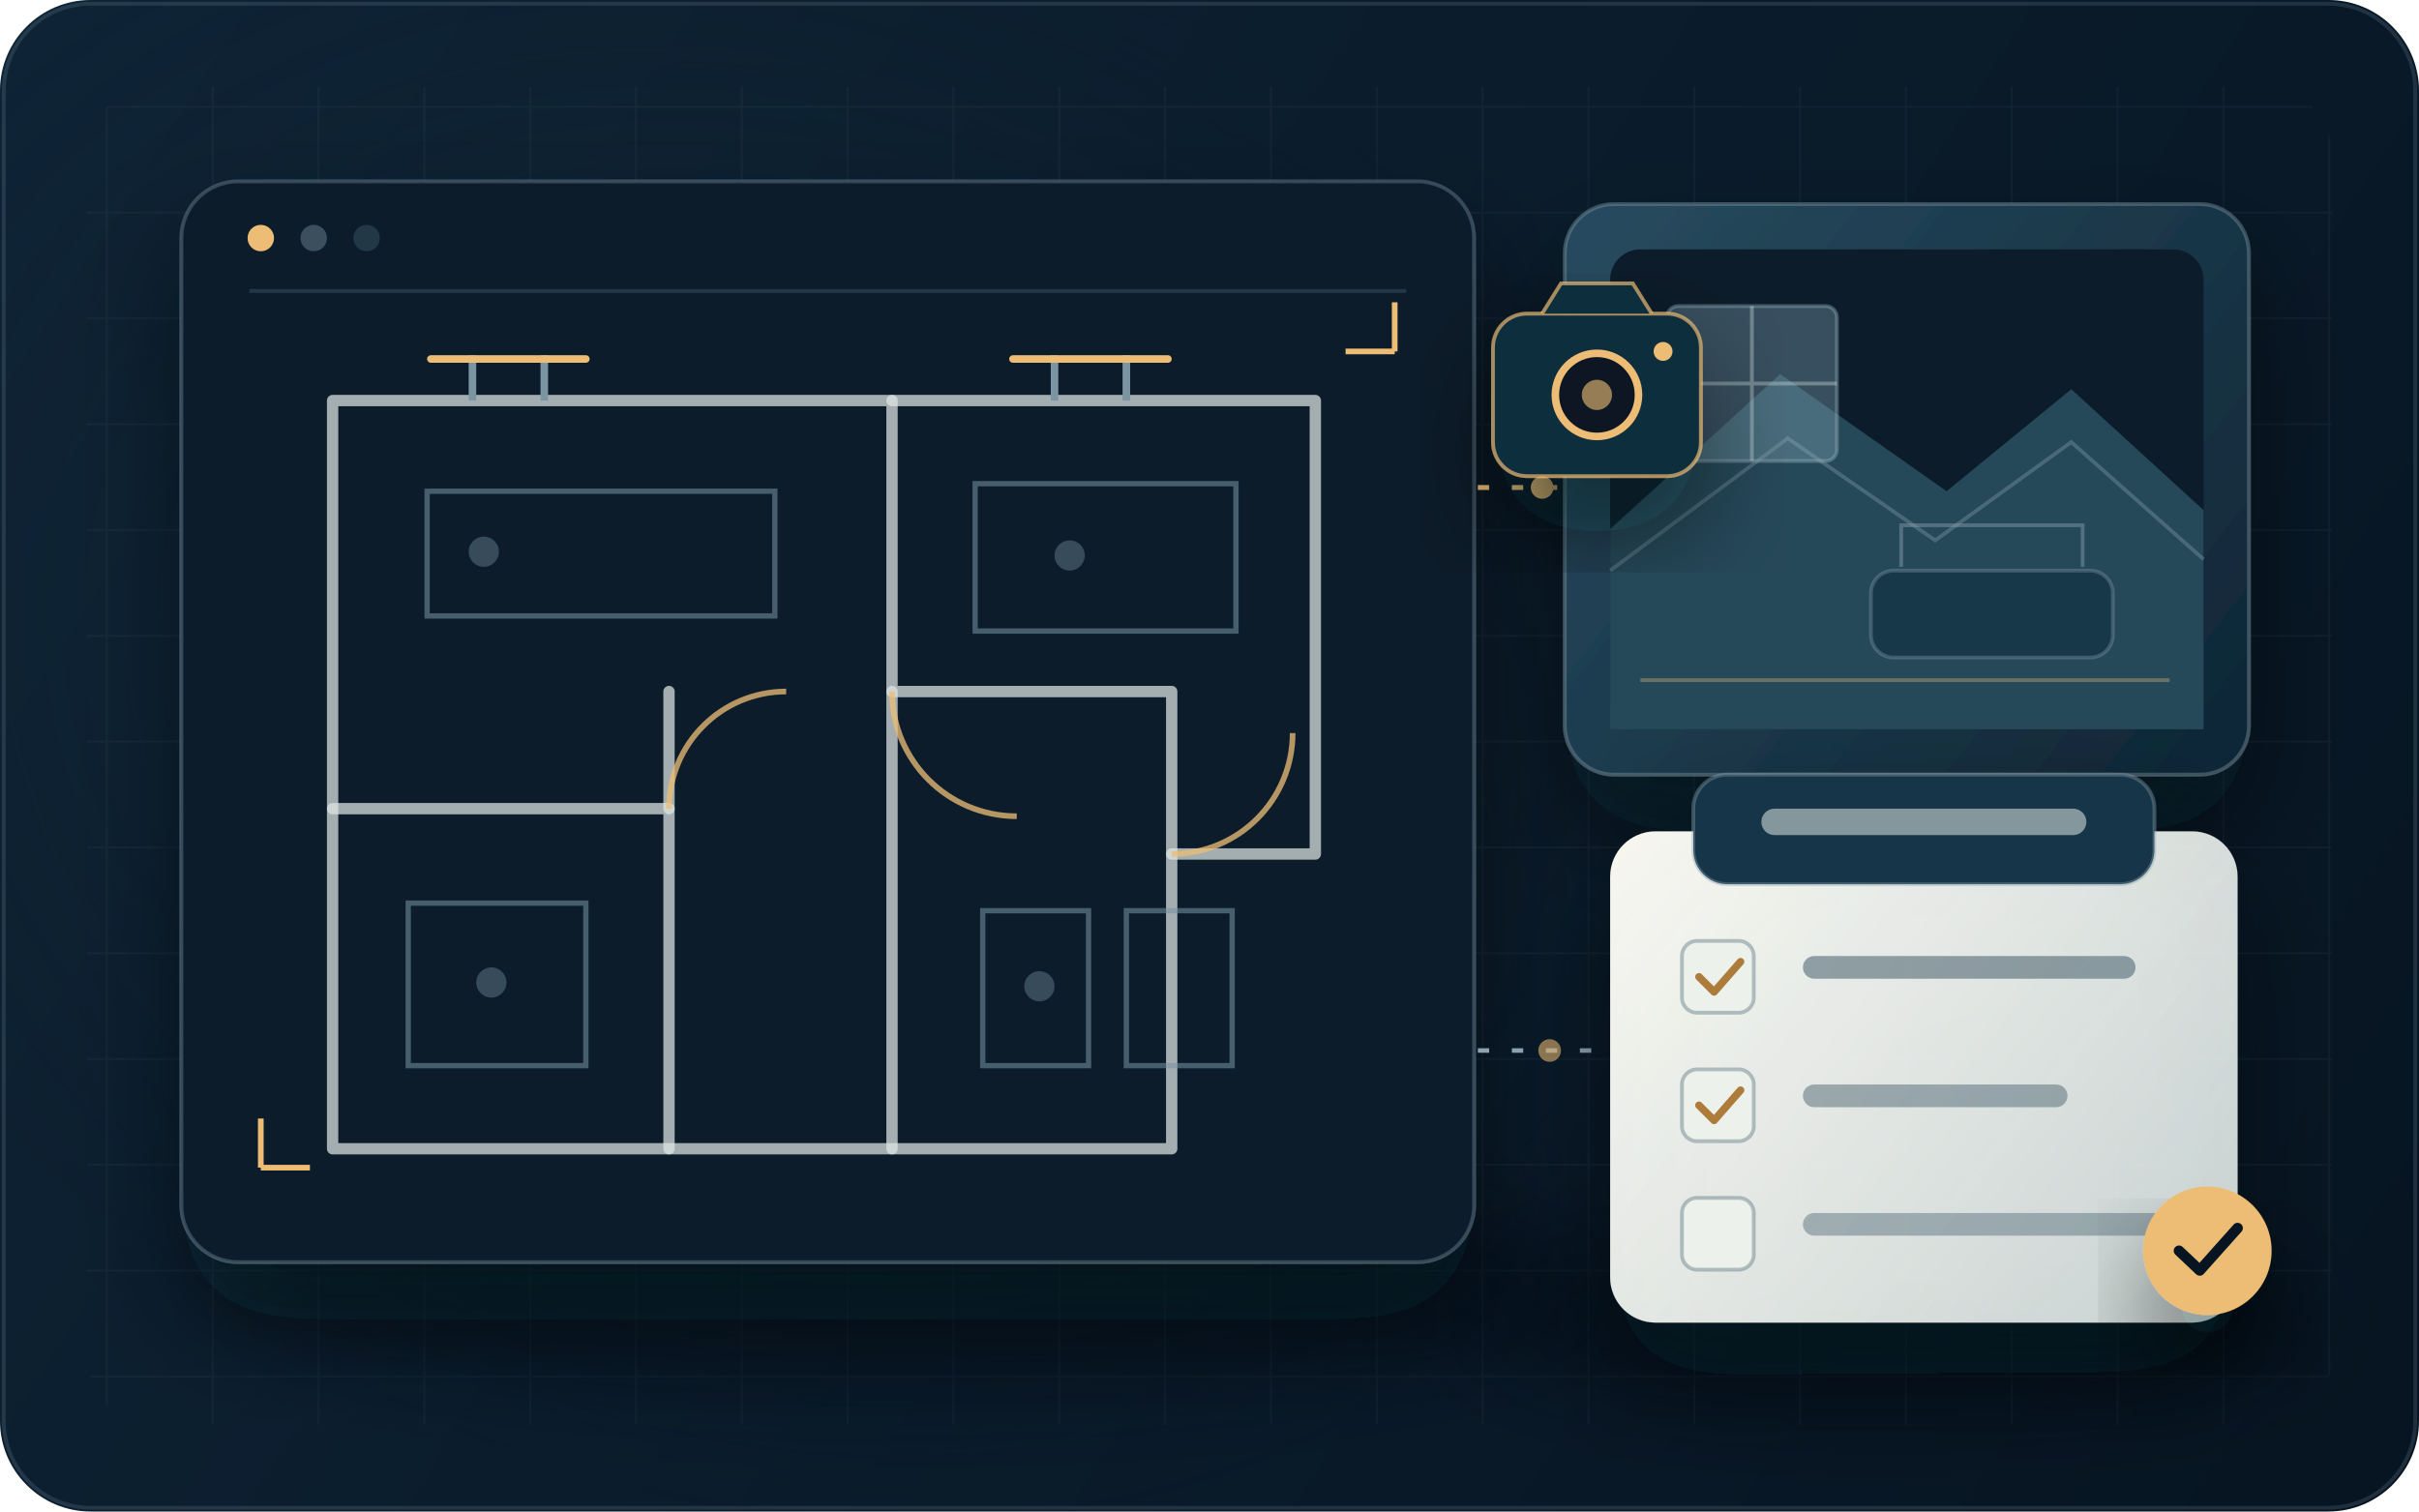
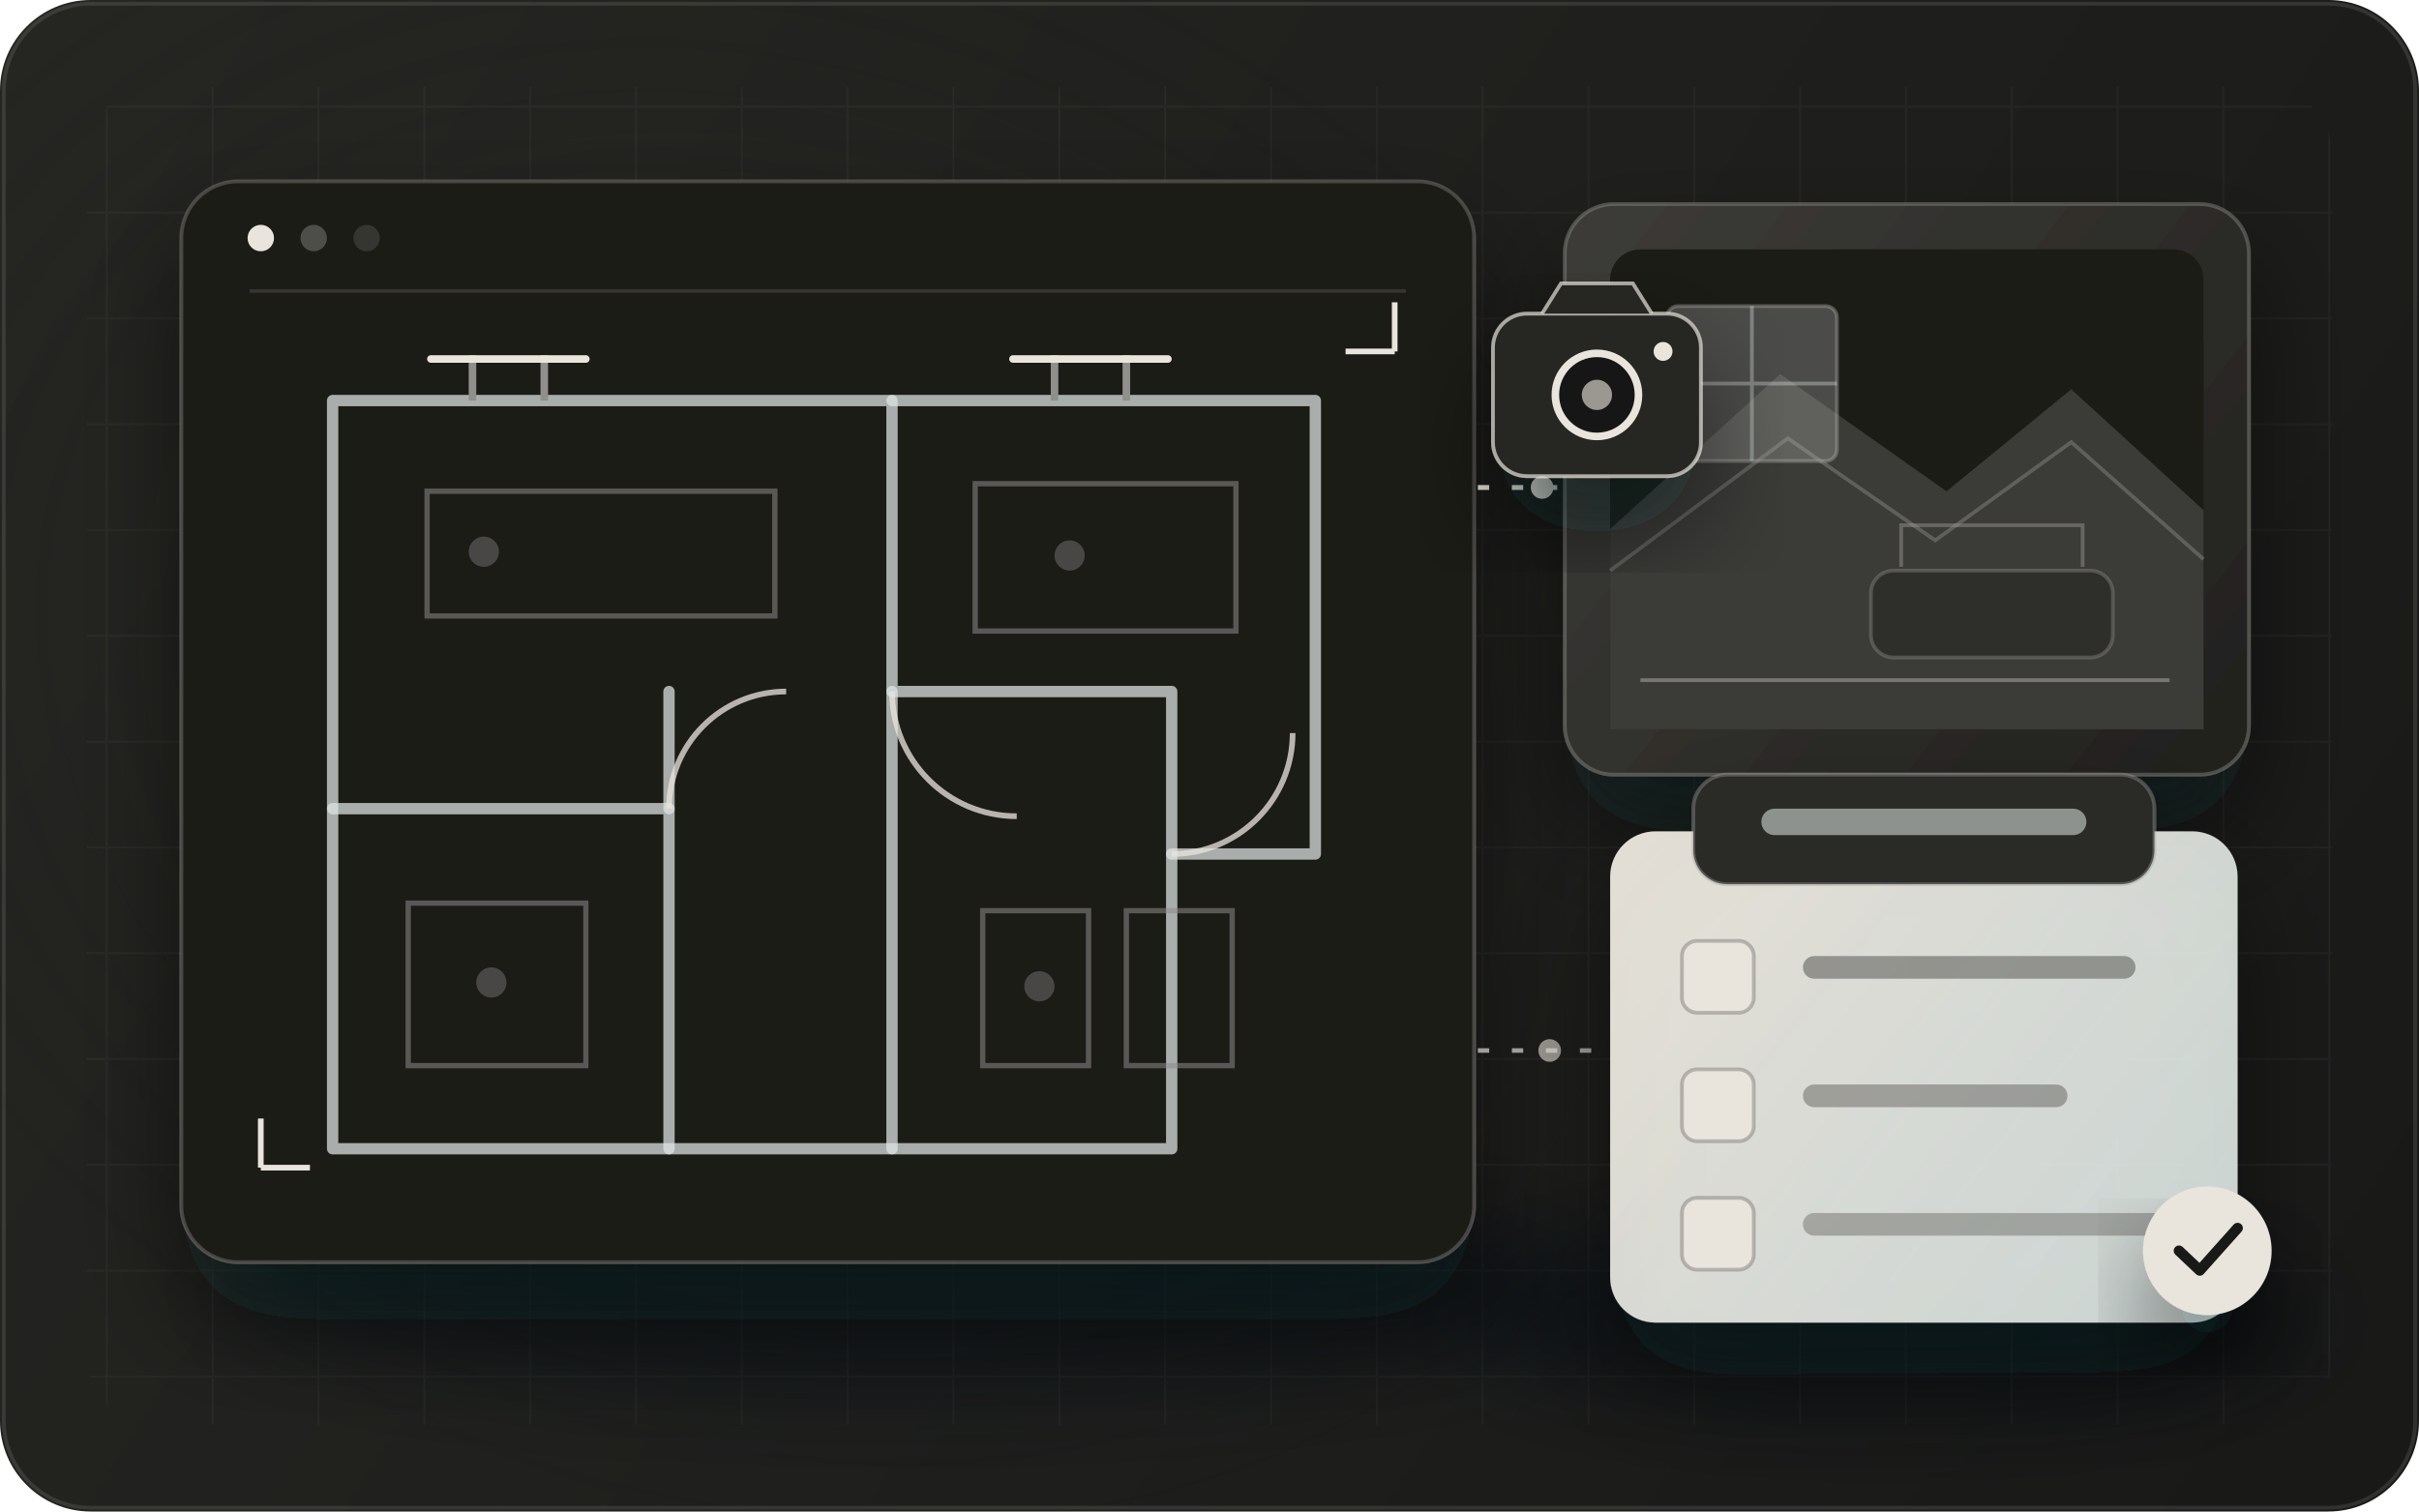
<svg xmlns="http://www.w3.org/2000/svg" viewBox="0 0 640 400" width="640" height="400" fill="none" focusable="false">
  <defs>
    <linearGradient id="imo-bg" x1="28" y1="15" x2="613" y2="390" gradientUnits="userSpaceOnUse">
-       <stop stop-color="#0e2335" />
-       <stop offset="1" stop-color="#071522" />
+       <stop stop-color="#252622" />
+       <stop offset="1" stop-color="#191918" />
    </linearGradient>
    <radialGradient id="imo-glow" cx="0" cy="0" r="1" gradientTransform="translate(202 187) rotate(21) scale(270 218)" gradientUnits="userSpaceOnUse">
-       <stop stop-color="#28495c" stop-opacity=".46" />
-       <stop offset="1" stop-color="#071522" stop-opacity="0" />
+       <stop stop-color="#3c3b38" stop-opacity=".46" />
+       <stop offset="1" stop-color="#191918" stop-opacity="0" />
    </radialGradient>
    <linearGradient id="imo-photo" x1="416" y1="66" x2="581" y2="195" gradientUnits="userSpaceOnUse">
-       <stop stop-color="#274a5e" />
-       <stop offset="1" stop-color="#102838" />
+       <stop stop-color="#3c3b38" />
+       <stop offset="1" stop-color="#23221f" />
    </linearGradient>
    <linearGradient id="imo-paper" x1="428" y1="228" x2="573" y2="344" gradientUnits="userSpaceOnUse">
-       <stop stop-color="#fffef8" stop-opacity=".96" />
+       <stop stop-color="#eae5dc" stop-opacity=".96" />
      <stop offset="1" stop-color="#dce5e3" stop-opacity=".9" />
    </linearGradient>
    <pattern id="imo-grid" width="28" height="28" patternUnits="userSpaceOnUse">
-       <path d="M28 0H0V28" stroke="#9ab1be" stroke-opacity=".055" />
+       <path d="M28 0H0V28" stroke="#adaca9" stroke-opacity=".055" />
    </pattern>
    <filter id="imo-shadow" x="-35%" y="-35%" width="175%" height="185%" color-interpolation-filters="sRGB">
      <feDropShadow dx="0" dy="15" stdDeviation="14" flood-color="#020912" flood-opacity=".5" />
    </filter>
    <filter id="imo-soft" x="-80%" y="-80%" width="260%" height="260%" color-interpolation-filters="sRGB">
      <feGaussianBlur stdDeviation="12" />
    </filter>
  </defs>
  <rect width="640" height="400" rx="24" fill="url(#imo-bg)" />
  <rect width="640" height="400" rx="24" fill="url(#imo-glow)" />
-   <rect x="1" y="1" width="638" height="398" rx="23" stroke="#8ea8b7" stroke-opacity=".18" />
+   <rect x="1" y="1" width="638" height="398" rx="23" stroke="#a4a3a0" stroke-opacity=".18" />
  <rect x="23" y="23" width="594" height="354" rx="18" fill="url(#imo-grid)" />
  <ellipse cx="240" cy="340" rx="181" ry="29" fill="#020912" fill-opacity=".4" filter="url(#imo-soft)" />
  <ellipse cx="500" cy="349" rx="113" ry="24" fill="#020912" fill-opacity=".4" filter="url(#imo-soft)" />
  <g filter="url(#imo-shadow)">
-     <rect x="48" y="48" width="342" height="286" rx="15" fill="#0a1d2c" stroke="#87a0ad" stroke-opacity=".34" />
-     <path d="M66 77H372" stroke="#718b99" stroke-opacity=".26" />
-     <circle cx="69" cy="63" r="3.5" fill="#edbc75" />
-     <circle cx="83" cy="63" r="3.5" fill="#8da5b3" fill-opacity=".38" />
-     <circle cx="97" cy="63" r="3.5" fill="#8da5b3" fill-opacity=".2" />
+     <rect x="48" y="48" width="342" height="286" rx="15" fill="#1b1a17" stroke="#9c9b98" stroke-opacity=".34" />
+     <path d="M66 77H372" stroke="#868582" stroke-opacity=".26" />
+     <circle cx="69" cy="63" r="3.5" fill="#eae5dc" />
+     <circle cx="83" cy="63" r="3.5" fill="#a1a09d" fill-opacity=".38" />
+     <circle cx="97" cy="63" r="3.5" fill="#a1a09d" fill-opacity=".2" />
    <g stroke="#dfe7e5" stroke-opacity=".72" stroke-width="3" stroke-linecap="round" stroke-linejoin="round">
      <path d="M88 106H236V183H310V304H88V106Z" />
      <path d="M236 106H348V226H310" />
      <path d="M88 214H177V304" />
      <path d="M177 183V214" />
      <path d="M236 183V304" />
    </g>
-     <g stroke="#7893a1" stroke-opacity=".55" stroke-width="1.4">
+     <g stroke="#8e8d8a" stroke-opacity=".55" stroke-width="1.4">
      <path d="M113 130H205V163H113V130Z" />
      <path d="M258 128H327V167H258V128Z" />
      <path d="M108 239H155V282H108V239Z" />
      <path d="M260 241H288V282H260V241Z" />
      <path d="M298 241H326V282H298V241Z" />
    </g>
-     <path d="M177 214A31 31 0 0 1 208 183" stroke="#edbc75" stroke-width="1.5" stroke-opacity=".76" />
-     <path d="M236 183A33 33 0 0 0 269 216" stroke="#edbc75" stroke-width="1.5" stroke-opacity=".76" />
-     <path d="M310 226A32 32 0 0 0 342 194" stroke="#edbc75" stroke-width="1.5" stroke-opacity=".76" />
-     <path d="M125 106V94M144 106V94M279 106V94M298 106V94" stroke="#7b95a2" stroke-width="2" />
-     <path d="M114 95H155M268 95H309" stroke="#edbc75" stroke-width="2" stroke-linecap="round" />
-     <g fill="#8da5b3" fill-opacity=".34">
+     <path d="M177 214A31 31 0 0 1 208 183" stroke="#eae5dc" stroke-width="1.5" stroke-opacity=".76" />
+     <path d="M236 183A33 33 0 0 0 269 216" stroke="#eae5dc" stroke-width="1.5" stroke-opacity=".76" />
+     <path d="M310 226A32 32 0 0 0 342 194" stroke="#eae5dc" stroke-width="1.5" stroke-opacity=".76" />
+     <path d="M125 106V94M144 106V94M279 106V94M298 106V94" stroke="#908f8c" stroke-width="2" />
+     <path d="M114 95H155M268 95H309" stroke="#eae5dc" stroke-width="2" stroke-linecap="round" />
+     <g fill="#a1a09d" fill-opacity=".34">
      <circle cx="128" cy="146" r="4" />
      <circle cx="283" cy="147" r="4" />
      <circle cx="130" cy="260" r="4" />
      <circle cx="275" cy="261" r="4" />
    </g>
-     <path d="M69 309H82M69 296V309" stroke="#edbc75" stroke-width="1.5" />
-     <path d="M369 93H356M369 80V93" stroke="#edbc75" stroke-width="1.5" />
+     <path d="M69 309H82M69 296V309" stroke="#eae5dc" stroke-width="1.5" />
+     <path d="M369 93H356M369 80V93" stroke="#eae5dc" stroke-width="1.5" />
  </g>
-   <path d="M391 129C407 129 411 129 421 129" stroke="#edbc75" stroke-width="1.3" stroke-dasharray="3 6" />
-   <path d="M391 278C406 278 413 278 425 278" stroke="#8da5b3" stroke-width="1.2" stroke-dasharray="3 6" />
-   <circle cx="408" cy="129" r="3" fill="#edbc75" />
-   <circle cx="410" cy="278" r="3" fill="#edbc75" fill-opacity=".6" />
+   <path d="M391 129C407 129 411 129 421 129" stroke="#eae5dc" stroke-width="1.3" stroke-dasharray="3 6" />
+   <path d="M391 278C406 278 413 278 425 278" stroke="#a1a09d" stroke-width="1.2" stroke-dasharray="3 6" />
+   <circle cx="408" cy="129" r="3" fill="#eae5dc" />
+   <circle cx="410" cy="278" r="3" fill="#eae5dc" fill-opacity=".6" />
  <g filter="url(#imo-shadow)">
-     <rect x="414" y="54" width="181" height="151" rx="13" fill="url(#imo-photo)" stroke="#87a0ad" stroke-opacity=".38" />
-     <rect x="426" y="66" width="157" height="127" rx="8" fill="#0a1d2c" />
-     <path d="M426 140L471 99L515 130L548 103L583 135V193H426V140Z" fill="#25485a" />
-     <path d="M426 151L473 116L512 143L548 117L583 148" stroke="#7893a1" stroke-opacity=".44" />
-     <rect x="441" y="81" width="45" height="41" rx="3" fill="#8fb3c1" fill-opacity=".34" stroke="#9ab3bd" stroke-opacity=".4" />
+     <rect x="414" y="54" width="181" height="151" rx="13" fill="url(#imo-photo)" stroke="#9c9b98" stroke-opacity=".38" />
+     <rect x="426" y="66" width="157" height="127" rx="8" fill="#1b1a17" />
+     <path d="M426 140L471 99L515 130L548 103L583 135V193H426V140Z" fill="#3b3a37" />
+     <path d="M426 151L473 116L512 143L548 117L583 148" stroke="#8e8d8a" stroke-opacity=".44" />
+     <rect x="441" y="81" width="45" height="41" rx="3" fill="#acaba8" fill-opacity=".34" stroke="#aeadaa" stroke-opacity=".4" />
    <path d="M463.5 81V122M441 101.5H486" stroke="#dce7e7" stroke-opacity=".36" />
-     <rect x="495" y="151" width="64" height="23" rx="6" fill="#17384a" stroke="#87a0ad" stroke-opacity=".35" />
-     <path d="M503 150V139H551V150" stroke="#87a0ad" stroke-opacity=".46" />
-     <path d="M434 180H574" stroke="#edbc75" stroke-opacity=".35" />
+     <rect x="495" y="151" width="64" height="23" rx="6" fill="#2e2d2a" stroke="#9c9b98" stroke-opacity=".35" />
+     <path d="M503 150V139H551V150" stroke="#9c9b98" stroke-opacity=".46" />
+     <path d="M434 180H574" stroke="#eae5dc" stroke-opacity=".35" />
  </g>
  <g transform="translate(395 83)" filter="url(#imo-shadow)">
-     <rect width="55" height="43" rx="9" fill="#112d3e" stroke="#edbc75" stroke-opacity=".68" />
-     <path d="M13 0L18 -8H37L42 0" fill="#112d3e" stroke="#edbc75" stroke-opacity=".68" />
-     <circle cx="27.5" cy="21.5" r="11" fill="#071522" stroke="#edbc75" stroke-width="2" />
-     <circle cx="27.5" cy="21.5" r="4" fill="#edbc75" fill-opacity=".62" />
-     <circle cx="45" cy="10" r="2.5" fill="#edbc75" />
+     <rect width="55" height="43" rx="9" fill="#262522" stroke="#eae5dc" stroke-opacity=".68" />
+     <path d="M13 0L18 -8H37L42 0" fill="#262522" stroke="#eae5dc" stroke-opacity=".68" />
+     <circle cx="27.5" cy="21.5" r="11" fill="#191918" stroke="#eae5dc" stroke-width="2" />
+     <circle cx="27.5" cy="21.5" r="4" fill="#eae5dc" fill-opacity=".62" />
+     <circle cx="45" cy="10" r="2.5" fill="#eae5dc" />
  </g>
  <g filter="url(#imo-shadow)">
    <rect x="426" y="220" width="166" height="130" rx="12" fill="url(#imo-paper)" />
-     <rect x="448" y="205" width="122" height="29" rx="9" fill="#163548" stroke="#8ca4b0" stroke-opacity=".38" />
+     <rect x="448" y="205" width="122" height="29" rx="9" fill="#2c2b28" stroke="#a09f9c" stroke-opacity=".38" />
    <rect x="466" y="214" width="86" height="7" rx="3.5" fill="#dce7e4" fill-opacity=".55" />
-     <rect x="445" y="249" width="19" height="19" rx="4" fill="#edf1ec" stroke="#6a818b" stroke-opacity=".48" />
-     <path d="M449.5 258.5L453.5 262.5L460.5 254.5" stroke="#ad7c3a" stroke-width="2" stroke-linecap="round" stroke-linejoin="round" />
-     <rect x="477" y="253" width="88" height="6" rx="3" fill="#496370" fill-opacity=".56" />
-     <rect x="445" y="283" width="19" height="19" rx="4" fill="#edf1ec" stroke="#6a818b" stroke-opacity=".48" />
-     <path d="M449.5 292.5L453.5 296.5L460.5 288.5" stroke="#ad7c3a" stroke-width="2" stroke-linecap="round" stroke-linejoin="round" />
-     <rect x="477" y="287" width="70" height="6" rx="3" fill="#496370" fill-opacity=".48" />
-     <rect x="445" y="317" width="19" height="19" rx="4" fill="#edf1ec" stroke="#6a818b" stroke-opacity=".48" />
-     <rect x="477" y="321" width="96" height="6" rx="3" fill="#496370" fill-opacity=".42" />
+     <rect x="445" y="249" width="19" height="19" rx="4" fill="#eae5dc" stroke="#7d7c79" stroke-opacity=".48" />
+     <path d="M449.5 258.5L453.5 262.5L460.5 254.5" stroke="#eae5dc" stroke-width="2" stroke-linecap="round" stroke-linejoin="round" />
+     <rect x="477" y="253" width="88" height="6" rx="3" fill="#5e5d5a" fill-opacity=".56" />
+     <rect x="445" y="283" width="19" height="19" rx="4" fill="#eae5dc" stroke="#7d7c79" stroke-opacity=".48" />
+     <path d="M449.5 292.5L453.5 296.5L460.5 288.5" stroke="#eae5dc" stroke-width="2" stroke-linecap="round" stroke-linejoin="round" />
+     <rect x="477" y="287" width="70" height="6" rx="3" fill="#5e5d5a" fill-opacity=".48" />
+     <rect x="445" y="317" width="19" height="19" rx="4" fill="#eae5dc" stroke="#7d7c79" stroke-opacity=".48" />
+     <rect x="477" y="321" width="96" height="6" rx="3" fill="#5e5d5a" fill-opacity=".42" />
  </g>
-   <circle cx="584" cy="331" r="17" fill="#edbc75" filter="url(#imo-shadow)" />
-   <path d="M576.5 331L582 336.2L592 325" stroke="#071522" stroke-width="2.8" stroke-linecap="round" stroke-linejoin="round" />
+   <circle cx="584" cy="331" r="17" fill="#eae5dc" filter="url(#imo-shadow)" />
+   <path d="M576.5 331L582 336.2L592 325" stroke="#191918" stroke-width="2.8" stroke-linecap="round" stroke-linejoin="round" />
</svg>
